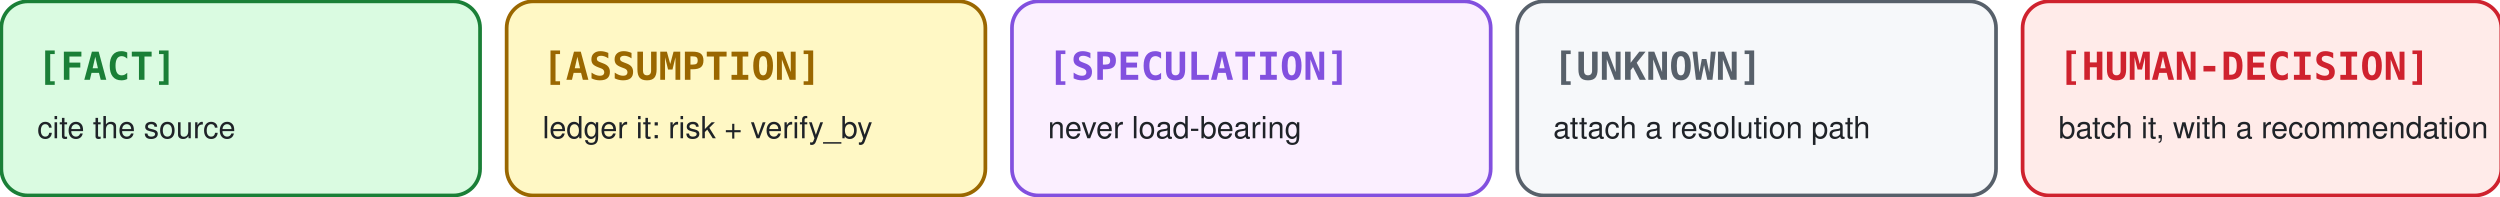
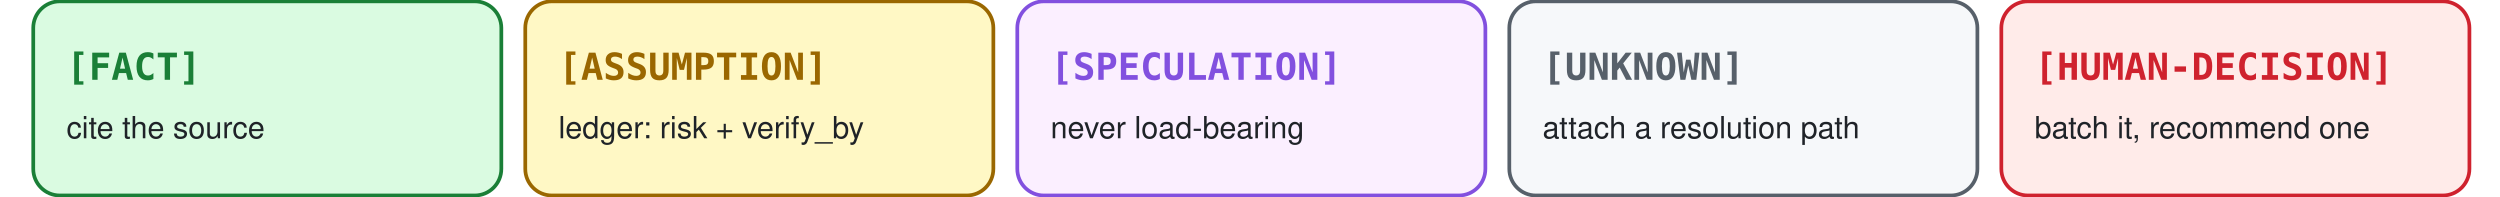
<svg xmlns="http://www.w3.org/2000/svg" viewBox="0 0 940 74" role="img" aria-label="the five epistemic labels">
  <g>
-     <rect x="0.5" y="0.5" width="180" height="73" rx="10" fill="#dafbe1" stroke="#1a7f37" stroke-width="1.4" />
-     <text x="14" y="30" font-family="ui-monospace,Consolas,monospace" font-size="14.5" font-weight="700" fill="#1a7f37">[FACT]</text>
-     <text x="14" y="52" font-family="-apple-system,Segoe UI,Helvetica,Arial,sans-serif" font-size="11.5" fill="#1f2328">cite the source</text>
+     <rect x="12.5" y="0.5" width="176" height="73" rx="10" fill="#dafbe1" stroke="#1a7f37" stroke-width="1.4" />
+     <text x="25" y="30" font-family="ui-monospace,Consolas,monospace" font-size="14" font-weight="700" fill="#1a7f37">[FACT]</text>
+     <text x="25" y="52" font-family="-apple-system,Segoe UI,Helvetica,Arial,sans-serif" font-size="11.5" fill="#1f2328">cite the source</text>
  </g>
  <g>
-     <rect x="190.5" y="0.5" width="180" height="73" rx="10" fill="#fff8c5" stroke="#9a6700" stroke-width="1.4" />
-     <text x="204" y="30" font-family="ui-monospace,Consolas,monospace" font-size="14.5" font-weight="700" fill="#9a6700">[ASSUMPTION]</text>
-     <text x="204" y="52" font-family="-apple-system,Segoe UI,Helvetica,Arial,sans-serif" font-size="11.5" fill="#1f2328">ledger it: risk + verify_by</text>
+     <rect x="197.5" y="0.5" width="176" height="73" rx="10" fill="#fff8c5" stroke="#9a6700" stroke-width="1.4" />
+     <text x="210" y="30" font-family="ui-monospace,Consolas,monospace" font-size="14" font-weight="700" fill="#9a6700">[ASSUMPTION]</text>
+     <text x="210" y="52" font-family="-apple-system,Segoe UI,Helvetica,Arial,sans-serif" font-size="11.5" fill="#1f2328">ledger: risk + verify_by</text>
  </g>
  <g>
-     <rect x="380.5" y="0.5" width="180" height="73" rx="10" fill="#fbefff" stroke="#8250df" stroke-width="1.4" />
-     <text x="394" y="30" font-family="ui-monospace,Consolas,monospace" font-size="14.5" font-weight="700" fill="#8250df">[SPECULATION]</text>
-     <text x="394" y="52" font-family="-apple-system,Segoe UI,Helvetica,Arial,sans-serif" font-size="11.5" fill="#1f2328">never load-bearing</text>
+     <rect x="382.5" y="0.5" width="176" height="73" rx="10" fill="#fbefff" stroke="#8250df" stroke-width="1.4" />
+     <text x="395" y="30" font-family="ui-monospace,Consolas,monospace" font-size="14" font-weight="700" fill="#8250df">[SPECULATION]</text>
+     <text x="395" y="52" font-family="-apple-system,Segoe UI,Helvetica,Arial,sans-serif" font-size="11.5" fill="#1f2328">never load-bearing</text>
  </g>
  <g>
-     <rect x="570.5" y="0.5" width="180" height="73" rx="10" fill="#f6f8fa" stroke="#57606a" stroke-width="1.4" />
-     <text x="584" y="30" font-family="ui-monospace,Consolas,monospace" font-size="14.5" font-weight="700" fill="#57606a">[UNKNOWN]</text>
-     <text x="584" y="52" font-family="-apple-system,Segoe UI,Helvetica,Arial,sans-serif" font-size="11.5" fill="#1f2328">attach a resolution path</text>
+     <rect x="567.5" y="0.5" width="176" height="73" rx="10" fill="#f6f8fa" stroke="#57606a" stroke-width="1.4" />
+     <text x="580" y="30" font-family="ui-monospace,Consolas,monospace" font-size="14" font-weight="700" fill="#57606a">[UNKNOWN]</text>
+     <text x="580" y="52" font-family="-apple-system,Segoe UI,Helvetica,Arial,sans-serif" font-size="11.5" fill="#1f2328">attach a resolution path</text>
  </g>
  <g>
-     <rect x="760.5" y="0.5" width="180" height="73" rx="10" fill="#ffebe9" stroke="#cf222e" stroke-width="1.4" />
-     <text x="774" y="30" font-family="ui-monospace,Consolas,monospace" font-size="14.5" font-weight="700" fill="#cf222e">[HUMAN-DECISION]</text>
-     <text x="774" y="52" font-family="-apple-system,Segoe UI,Helvetica,Arial,sans-serif" font-size="11.5" fill="#1f2328">batch it, with a recommendation</text>
+     <rect x="752.5" y="0.5" width="176" height="73" rx="10" fill="#ffebe9" stroke="#cf222e" stroke-width="1.4" />
+     <text x="765" y="30" font-family="ui-monospace,Consolas,monospace" font-size="14" font-weight="700" fill="#cf222e">[HUMAN-DECISION]</text>
+     <text x="765" y="52" font-family="-apple-system,Segoe UI,Helvetica,Arial,sans-serif" font-size="11.5" fill="#1f2328">batch it, recommend one</text>
  </g>
</svg>
